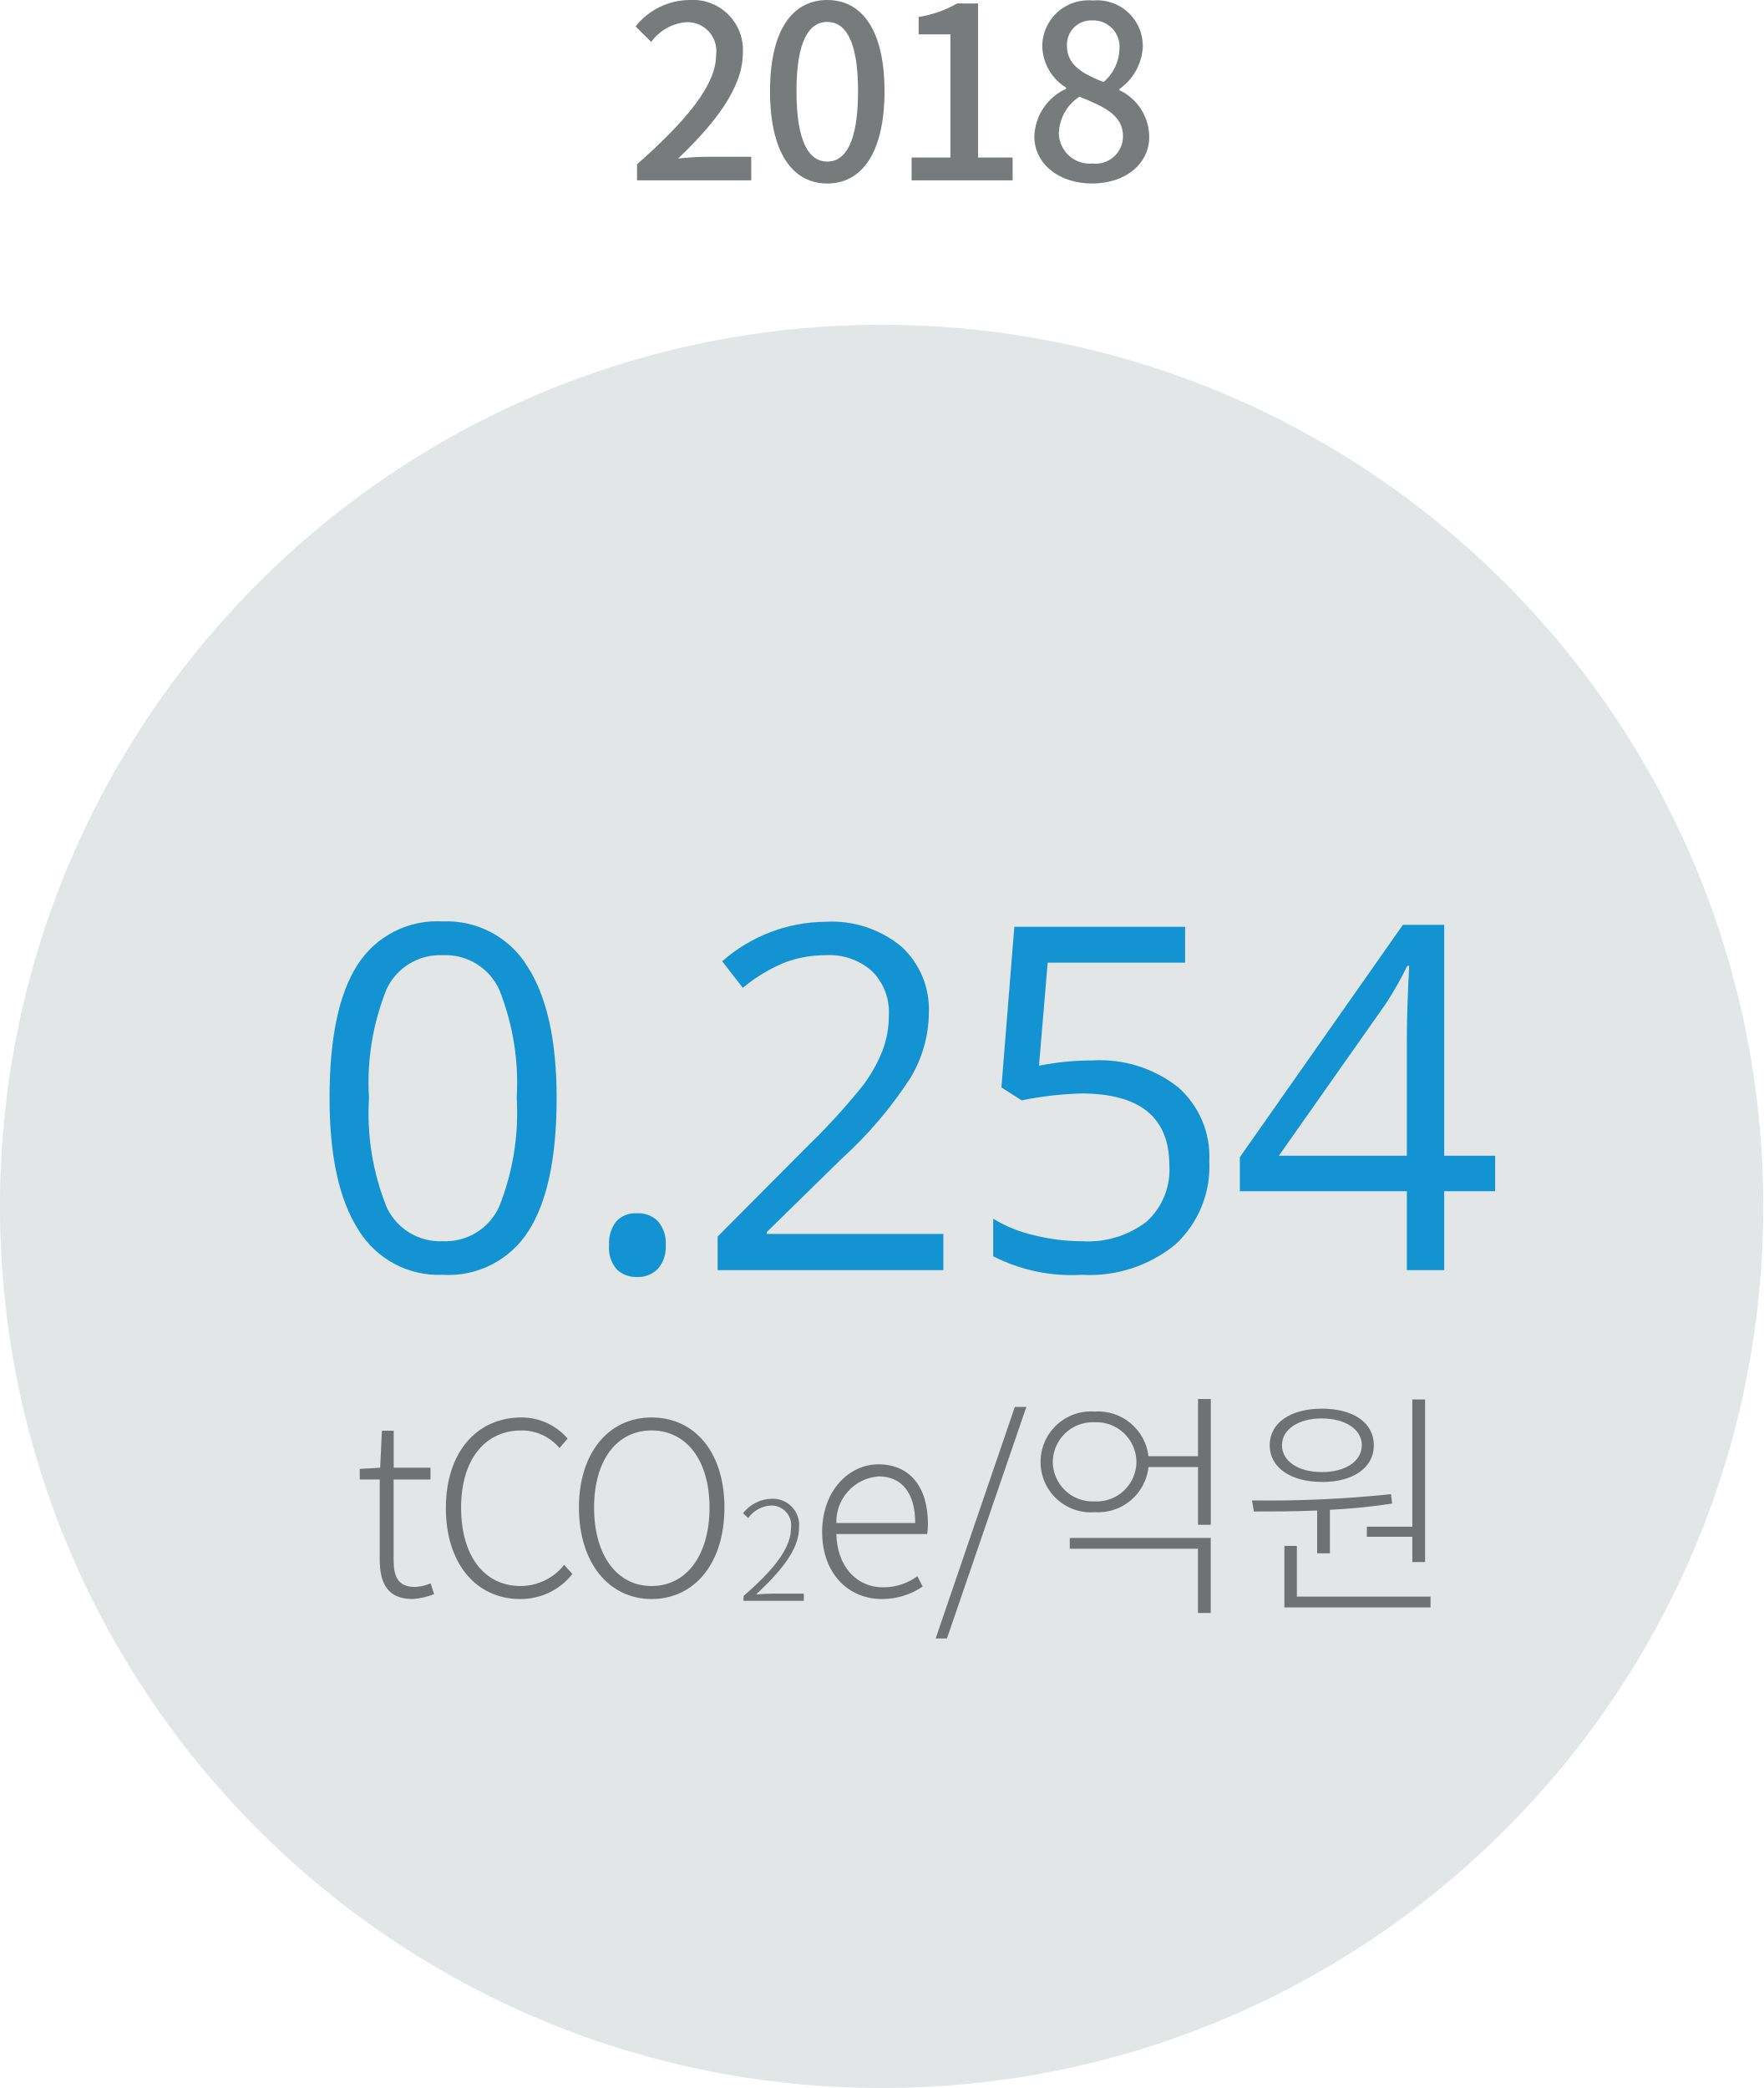
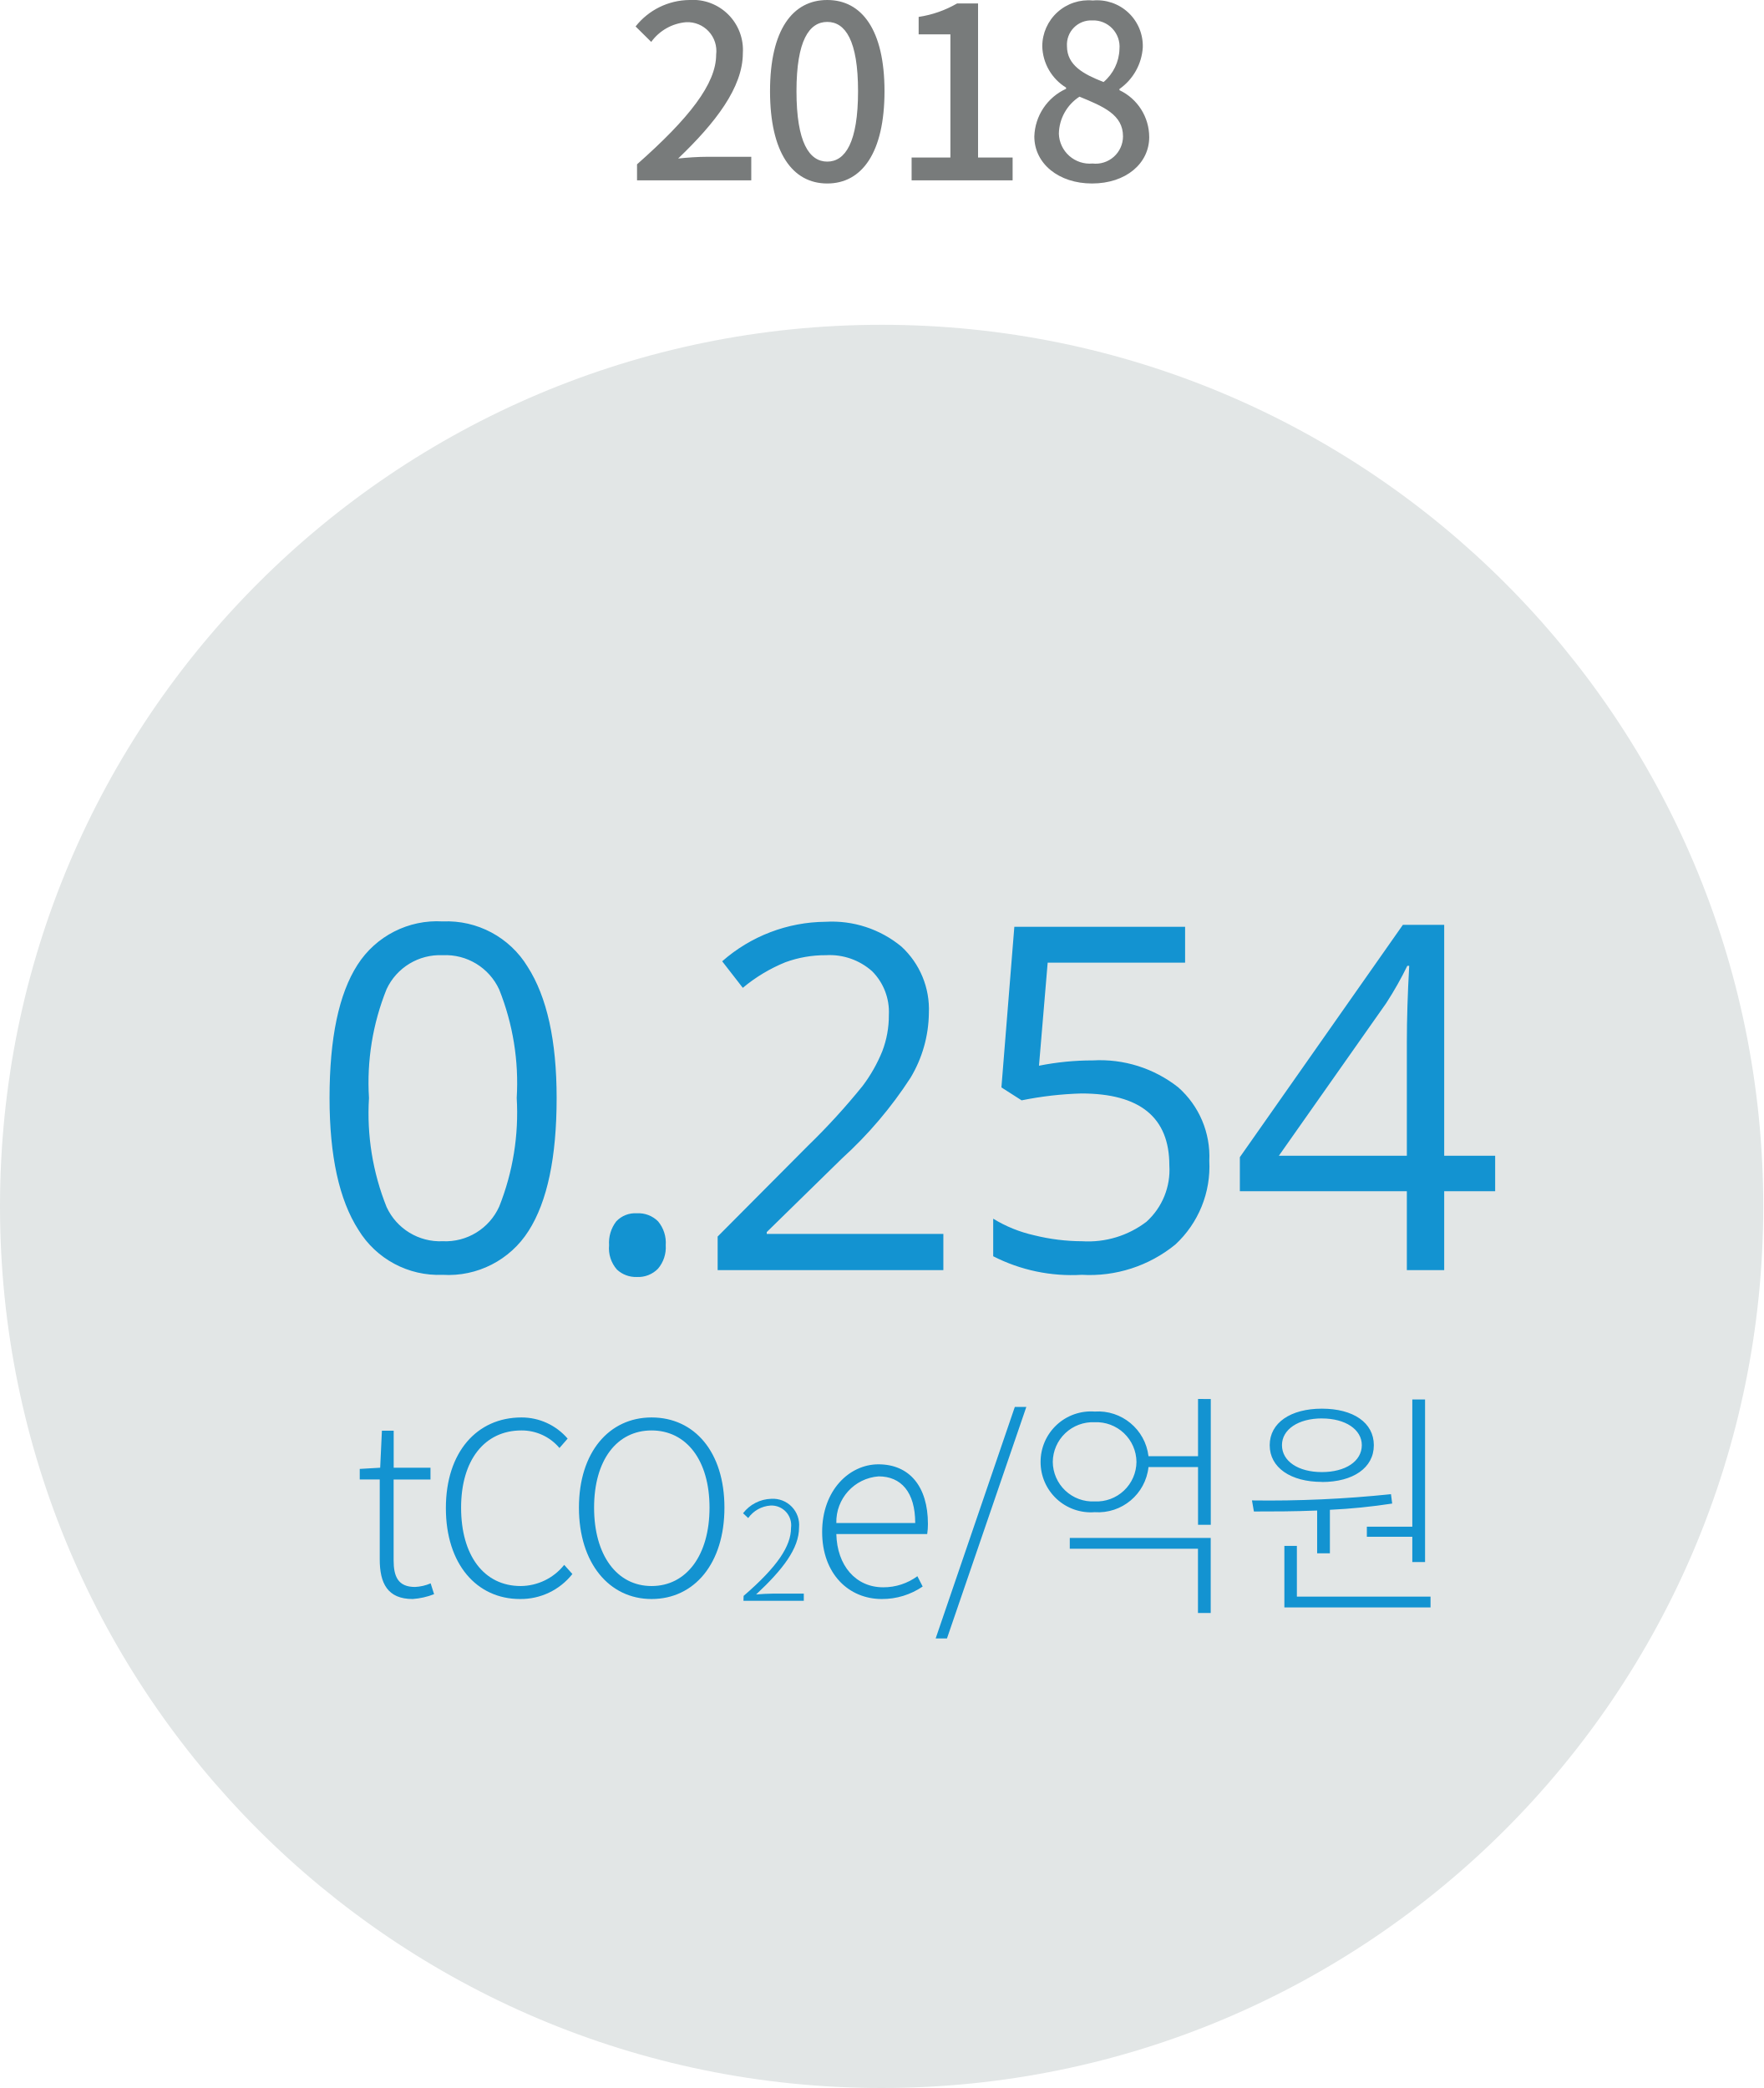
<svg xmlns="http://www.w3.org/2000/svg" id="구성_요소_50_1" data-name="구성 요소 50 – 1" width="102.646" height="121.554" viewBox="0 0 102.646 121.554">
  <defs>
    <style>
      .cls-1 {
        fill: #787b7b;
      }

      .cls-2 {
        fill: #e2e6e6;
      }

      .cls-3 {
-         fill: #6f7175;
-       }
- 
-       .cls-4 {
        fill: #1393d1;
      }
    </style>
  </defs>
  <path id="패스_36472" data-name="패스 36472" class="cls-1" d="M.616,0h6.65V-1.372H4.69c-.5,0-1.148.042-1.68.1C5.194-3.36,6.776-5.418,6.776-7.406A2.914,2.914,0,0,0,3.668-10.5,4.043,4.043,0,0,0,.532-8.96l.91.9a2.8,2.8,0,0,1,2.03-1.148,1.68,1.68,0,0,1,1.75,1.89c0,1.694-1.568,3.7-4.606,6.384ZM11.69.182c2.016,0,3.332-1.792,3.332-5.376,0-3.556-1.316-5.306-3.332-5.306S8.358-8.764,8.358-5.194,9.66.182,11.69.182Zm0-1.274c-1.05,0-1.792-1.12-1.792-4.1,0-2.954.742-4.032,1.792-4.032s1.792,1.078,1.792,4.032C13.482-2.212,12.74-1.092,11.69-1.092ZM16.6,0h5.88V-1.33H20.468V-10.3H19.25a6.33,6.33,0,0,1-2.24.784V-8.5h1.848V-1.33H16.6ZM27.1.182c1.988,0,3.332-1.176,3.332-2.7A3.028,3.028,0,0,0,28.7-5.25v-.07a3.2,3.2,0,0,0,1.358-2.422,2.661,2.661,0,0,0-2.912-2.73,2.684,2.684,0,0,0-2.94,2.66A2.913,2.913,0,0,0,25.592-5.4v.07a3.156,3.156,0,0,0-1.848,2.772C23.744-.966,25.172.182,27.1.182Zm.672-5.908c-1.148-.448-2.128-.966-2.128-2.086a1.411,1.411,0,0,1,1.47-1.5A1.529,1.529,0,0,1,28.7-7.644,2.608,2.608,0,0,1,27.776-5.726ZM27.132-.98a1.8,1.8,0,0,1-1.96-1.736,2.629,2.629,0,0,1,1.2-2.156c1.4.574,2.534,1.05,2.534,2.31A1.594,1.594,0,0,1,27.132-.98Z" transform="translate(36.468 10.5)" />
  <g id="그룹_21532" data-name="그룹 21532" transform="translate(-907.432 -2902.007)">
    <g id="그룹_2245" data-name="그룹 2245" transform="translate(1010.078 2972.238)">
      <path id="패스_17146" data-name="패스 17146" class="cls-2" d="M0,0A51.323,51.323,0,0,1-51.323,51.323,51.323,51.323,0,0,1-102.646,0,51.323,51.323,0,0,1-51.323-51.323,51.323,51.323,0,0,1,0,0" />
    </g>
    <g id="그룹" transform="translate(372 3037.837)">
      <path id="패스_36474" data-name="패스 36474" class="cls-3" d="M3.5.182A4.222,4.222,0,0,0,4.746-.1l-.2-.63a2.61,2.61,0,0,1-.91.21c-.994,0-1.246-.616-1.246-1.554v-4.7H4.536v-.686H2.394V-9.618H1.708l-.1,2.156-1.19.07v.616H1.582v4.648C1.582-.742,2.03.182,3.5.182Z" transform="translate(555.956 -42.924)" />
      <path id="패스_36475" data-name="패스 36475" class="cls-3" d="M5.152.182A3.824,3.824,0,0,0,8.2-1.274l-.476-.532A3.264,3.264,0,0,1,5.194-.574c-2.142,0-3.472-1.778-3.472-4.564,0-2.758,1.358-4.494,3.514-4.494A2.869,2.869,0,0,1,7.448-8.61l.476-.546a3.53,3.53,0,0,0-2.688-1.232c-2.59,0-4.4,2.016-4.4,5.278S2.632.182,5.152.182Zm7.658,0c2.492,0,4.242-2.072,4.242-5.32s-1.75-5.25-4.242-5.25c-2.464,0-4.228,2.016-4.228,5.25S10.346.182,12.81.182Zm0-.756c-2.016,0-3.346-1.792-3.346-4.564s1.33-4.494,3.346-4.494,3.374,1.722,3.374,4.494S14.84-.574,12.81-.574Z" transform="translate(560.552 -42.924)" />
    </g>
    <path id="패스_36476" data-name="패스 36476" class="cls-3" d="M.36,0H3.872V-.416H2.056c-.3,0-.64.024-.96.048,1.552-1.448,2.5-2.672,2.5-3.9A1.528,1.528,0,0,0,1.976-5.936a2.144,2.144,0,0,0-1.64.84l.3.28a1.737,1.737,0,0,1,1.3-.728,1.146,1.146,0,0,1,1.192,1.3c0,1.056-.784,2.256-2.76,3.96Z" transform="translate(950.352 2995.197)" />
    <path id="패스_36477" data-name="패스 36477" class="cls-3" d="M4.256.182a4.175,4.175,0,0,0,2.38-.728l-.308-.6A3.341,3.341,0,0,1,4.34-.5C2.73-.5,1.652-1.778,1.61-3.6H6.9a3.872,3.872,0,0,0,.042-.588c0-2.184-1.078-3.472-2.884-3.472C2.366-7.658.784-6.146.784-3.724.784-1.274,2.338.182,4.256.182ZM1.61-4.242A2.657,2.657,0,0,1,4.074-6.958c1.3,0,2.128.91,2.128,2.716Zm5.782,6.72H8.05L12.67-11H12ZM15.2-2.744h7.462V.994h.742V-3.374H15.2ZM16.646-5.5A2.323,2.323,0,0,1,14.21-7.8a2.334,2.334,0,0,1,2.436-2.31A2.334,2.334,0,0,1,19.082-7.8,2.323,2.323,0,0,1,16.646-5.5Zm6.02-5.964v3.332H19.782a2.957,2.957,0,0,0-3.136-2.6A2.934,2.934,0,0,0,13.5-7.8a2.924,2.924,0,0,0,3.15,2.926A2.95,2.95,0,0,0,19.782-7.5h2.884v3.36h.742v-7.322Zm9.828,7.434v.588H35.14v1.47h.742v-9.464H35.14v7.406Zm-2.618-6.3c1.372,0,2.324.644,2.324,1.554,0,.938-.952,1.568-2.324,1.568s-2.324-.63-2.324-1.568C27.552-9.688,28.5-10.332,29.876-10.332Zm0,3.7c1.82,0,3.024-.826,3.024-2.142s-1.2-2.128-3.024-2.128-3.038.826-3.038,2.128S28.056-6.636,29.876-6.636ZM29.6-2.478h.742V-5.012a34.563,34.563,0,0,0,3.626-.364l-.07-.546a68.472,68.472,0,0,1-8.092.364l.112.644c1.092,0,2.338,0,3.682-.056ZM28.42.042V-2.912h-.728V.672H36.2V.042Z" transform="translate(954.508 2994.913)" />
-     <path id="패스_36507" data-name="패스 36507" class="cls-4" d="M14.615-10.021q0,5.182-1.634,7.738a5.52,5.52,0,0,1-5,2.557A5.473,5.473,0,0,1,3.076-2.345Q1.395-4.963,1.395-10.021q0-5.223,1.627-7.752A5.5,5.5,0,0,1,7.984-20.3a5.5,5.5,0,0,1,4.942,2.639Q14.615-15.025,14.615-10.021Zm-10.924,0A14.639,14.639,0,0,0,4.717-3.671,3.429,3.429,0,0,0,7.984-1.682,3.431,3.431,0,0,0,11.272-3.7a14.752,14.752,0,0,0,1.019-6.323,14.654,14.654,0,0,0-1.019-6.31,3.434,3.434,0,0,0-3.288-2,3.432,3.432,0,0,0-3.268,1.976A14.541,14.541,0,0,0,3.691-10.021ZM17.668-1.449a2.036,2.036,0,0,1,.417-1.388,1.512,1.512,0,0,1,1.2-.472,1.617,1.617,0,0,1,1.237.472,1.953,1.953,0,0,1,.444,1.388,1.918,1.918,0,0,1-.451,1.367A1.61,1.61,0,0,1,19.281.4a1.62,1.62,0,0,1-1.155-.431A1.872,1.872,0,0,1,17.668-1.449ZM37.127,0H23.988V-1.955l5.264-5.291a38.761,38.761,0,0,0,3.172-3.473,8.863,8.863,0,0,0,1.148-2.023,5.8,5.8,0,0,0,.383-2.119,3.36,3.36,0,0,0-.971-2.536,3.718,3.718,0,0,0-2.693-.937,6.773,6.773,0,0,0-2.358.41,9.4,9.4,0,0,0-2.481,1.49l-1.2-1.545a9.215,9.215,0,0,1,6.016-2.3,6.355,6.355,0,0,1,4.416,1.442,4.961,4.961,0,0,1,1.6,3.876,7.485,7.485,0,0,1-1.066,3.76,23.87,23.87,0,0,1-3.992,4.7L26.846-2.215v.109H37.127Zm8.7-12.209a7.349,7.349,0,0,1,4.97,1.565,5.369,5.369,0,0,1,1.812,4.286A6.19,6.19,0,0,1,50.632-1.49,7.891,7.891,0,0,1,45.183.273a10.026,10.026,0,0,1-5.154-1.08V-2.994a7.833,7.833,0,0,0,2.379.964,11.74,11.74,0,0,0,2.8.349A5.6,5.6,0,0,0,48.95-2.816,4.07,4.07,0,0,0,50.283-6.1q0-4.184-5.127-4.184a20.413,20.413,0,0,0-3.473.4l-1.176-.752.752-9.352H51.2V-17.9h-8l-.506,6A15.93,15.93,0,0,1,45.826-12.209ZM69.25-4.594H66.283V0H64.109V-4.594H54.388V-6.576L63.877-20.1h2.406V-6.658H69.25ZM64.109-6.658V-13.3q0-1.955.137-4.416h-.109a20.544,20.544,0,0,1-1.23,2.174L56.658-6.658Z" transform="translate(925.221 2975.948)" />
+     <path id="패스_36507" data-name="패스 36507" class="cls-3" d="M14.615-10.021q0,5.182-1.634,7.738a5.52,5.52,0,0,1-5,2.557A5.473,5.473,0,0,1,3.076-2.345Q1.395-4.963,1.395-10.021q0-5.223,1.627-7.752A5.5,5.5,0,0,1,7.984-20.3a5.5,5.5,0,0,1,4.942,2.639Q14.615-15.025,14.615-10.021Zm-10.924,0A14.639,14.639,0,0,0,4.717-3.671,3.429,3.429,0,0,0,7.984-1.682,3.431,3.431,0,0,0,11.272-3.7a14.752,14.752,0,0,0,1.019-6.323,14.654,14.654,0,0,0-1.019-6.31,3.434,3.434,0,0,0-3.288-2,3.432,3.432,0,0,0-3.268,1.976A14.541,14.541,0,0,0,3.691-10.021ZM17.668-1.449a2.036,2.036,0,0,1,.417-1.388,1.512,1.512,0,0,1,1.2-.472,1.617,1.617,0,0,1,1.237.472,1.953,1.953,0,0,1,.444,1.388,1.918,1.918,0,0,1-.451,1.367A1.61,1.61,0,0,1,19.281.4a1.62,1.62,0,0,1-1.155-.431A1.872,1.872,0,0,1,17.668-1.449ZM37.127,0H23.988V-1.955l5.264-5.291a38.761,38.761,0,0,0,3.172-3.473,8.863,8.863,0,0,0,1.148-2.023,5.8,5.8,0,0,0,.383-2.119,3.36,3.36,0,0,0-.971-2.536,3.718,3.718,0,0,0-2.693-.937,6.773,6.773,0,0,0-2.358.41,9.4,9.4,0,0,0-2.481,1.49l-1.2-1.545a9.215,9.215,0,0,1,6.016-2.3,6.355,6.355,0,0,1,4.416,1.442,4.961,4.961,0,0,1,1.6,3.876,7.485,7.485,0,0,1-1.066,3.76,23.87,23.87,0,0,1-3.992,4.7L26.846-2.215v.109H37.127Zm8.7-12.209a7.349,7.349,0,0,1,4.97,1.565,5.369,5.369,0,0,1,1.812,4.286A6.19,6.19,0,0,1,50.632-1.49,7.891,7.891,0,0,1,45.183.273a10.026,10.026,0,0,1-5.154-1.08V-2.994a7.833,7.833,0,0,0,2.379.964,11.74,11.74,0,0,0,2.8.349A5.6,5.6,0,0,0,48.95-2.816,4.07,4.07,0,0,0,50.283-6.1q0-4.184-5.127-4.184a20.413,20.413,0,0,0-3.473.4l-1.176-.752.752-9.352H51.2V-17.9h-8l-.506,6A15.93,15.93,0,0,1,45.826-12.209ZM69.25-4.594H66.283V0H64.109V-4.594H54.388V-6.576L63.877-20.1h2.406V-6.658H69.25ZM64.109-6.658V-13.3q0-1.955.137-4.416h-.109a20.544,20.544,0,0,1-1.23,2.174L56.658-6.658Z" transform="translate(925.221 2975.948)" />
  </g>
</svg>
